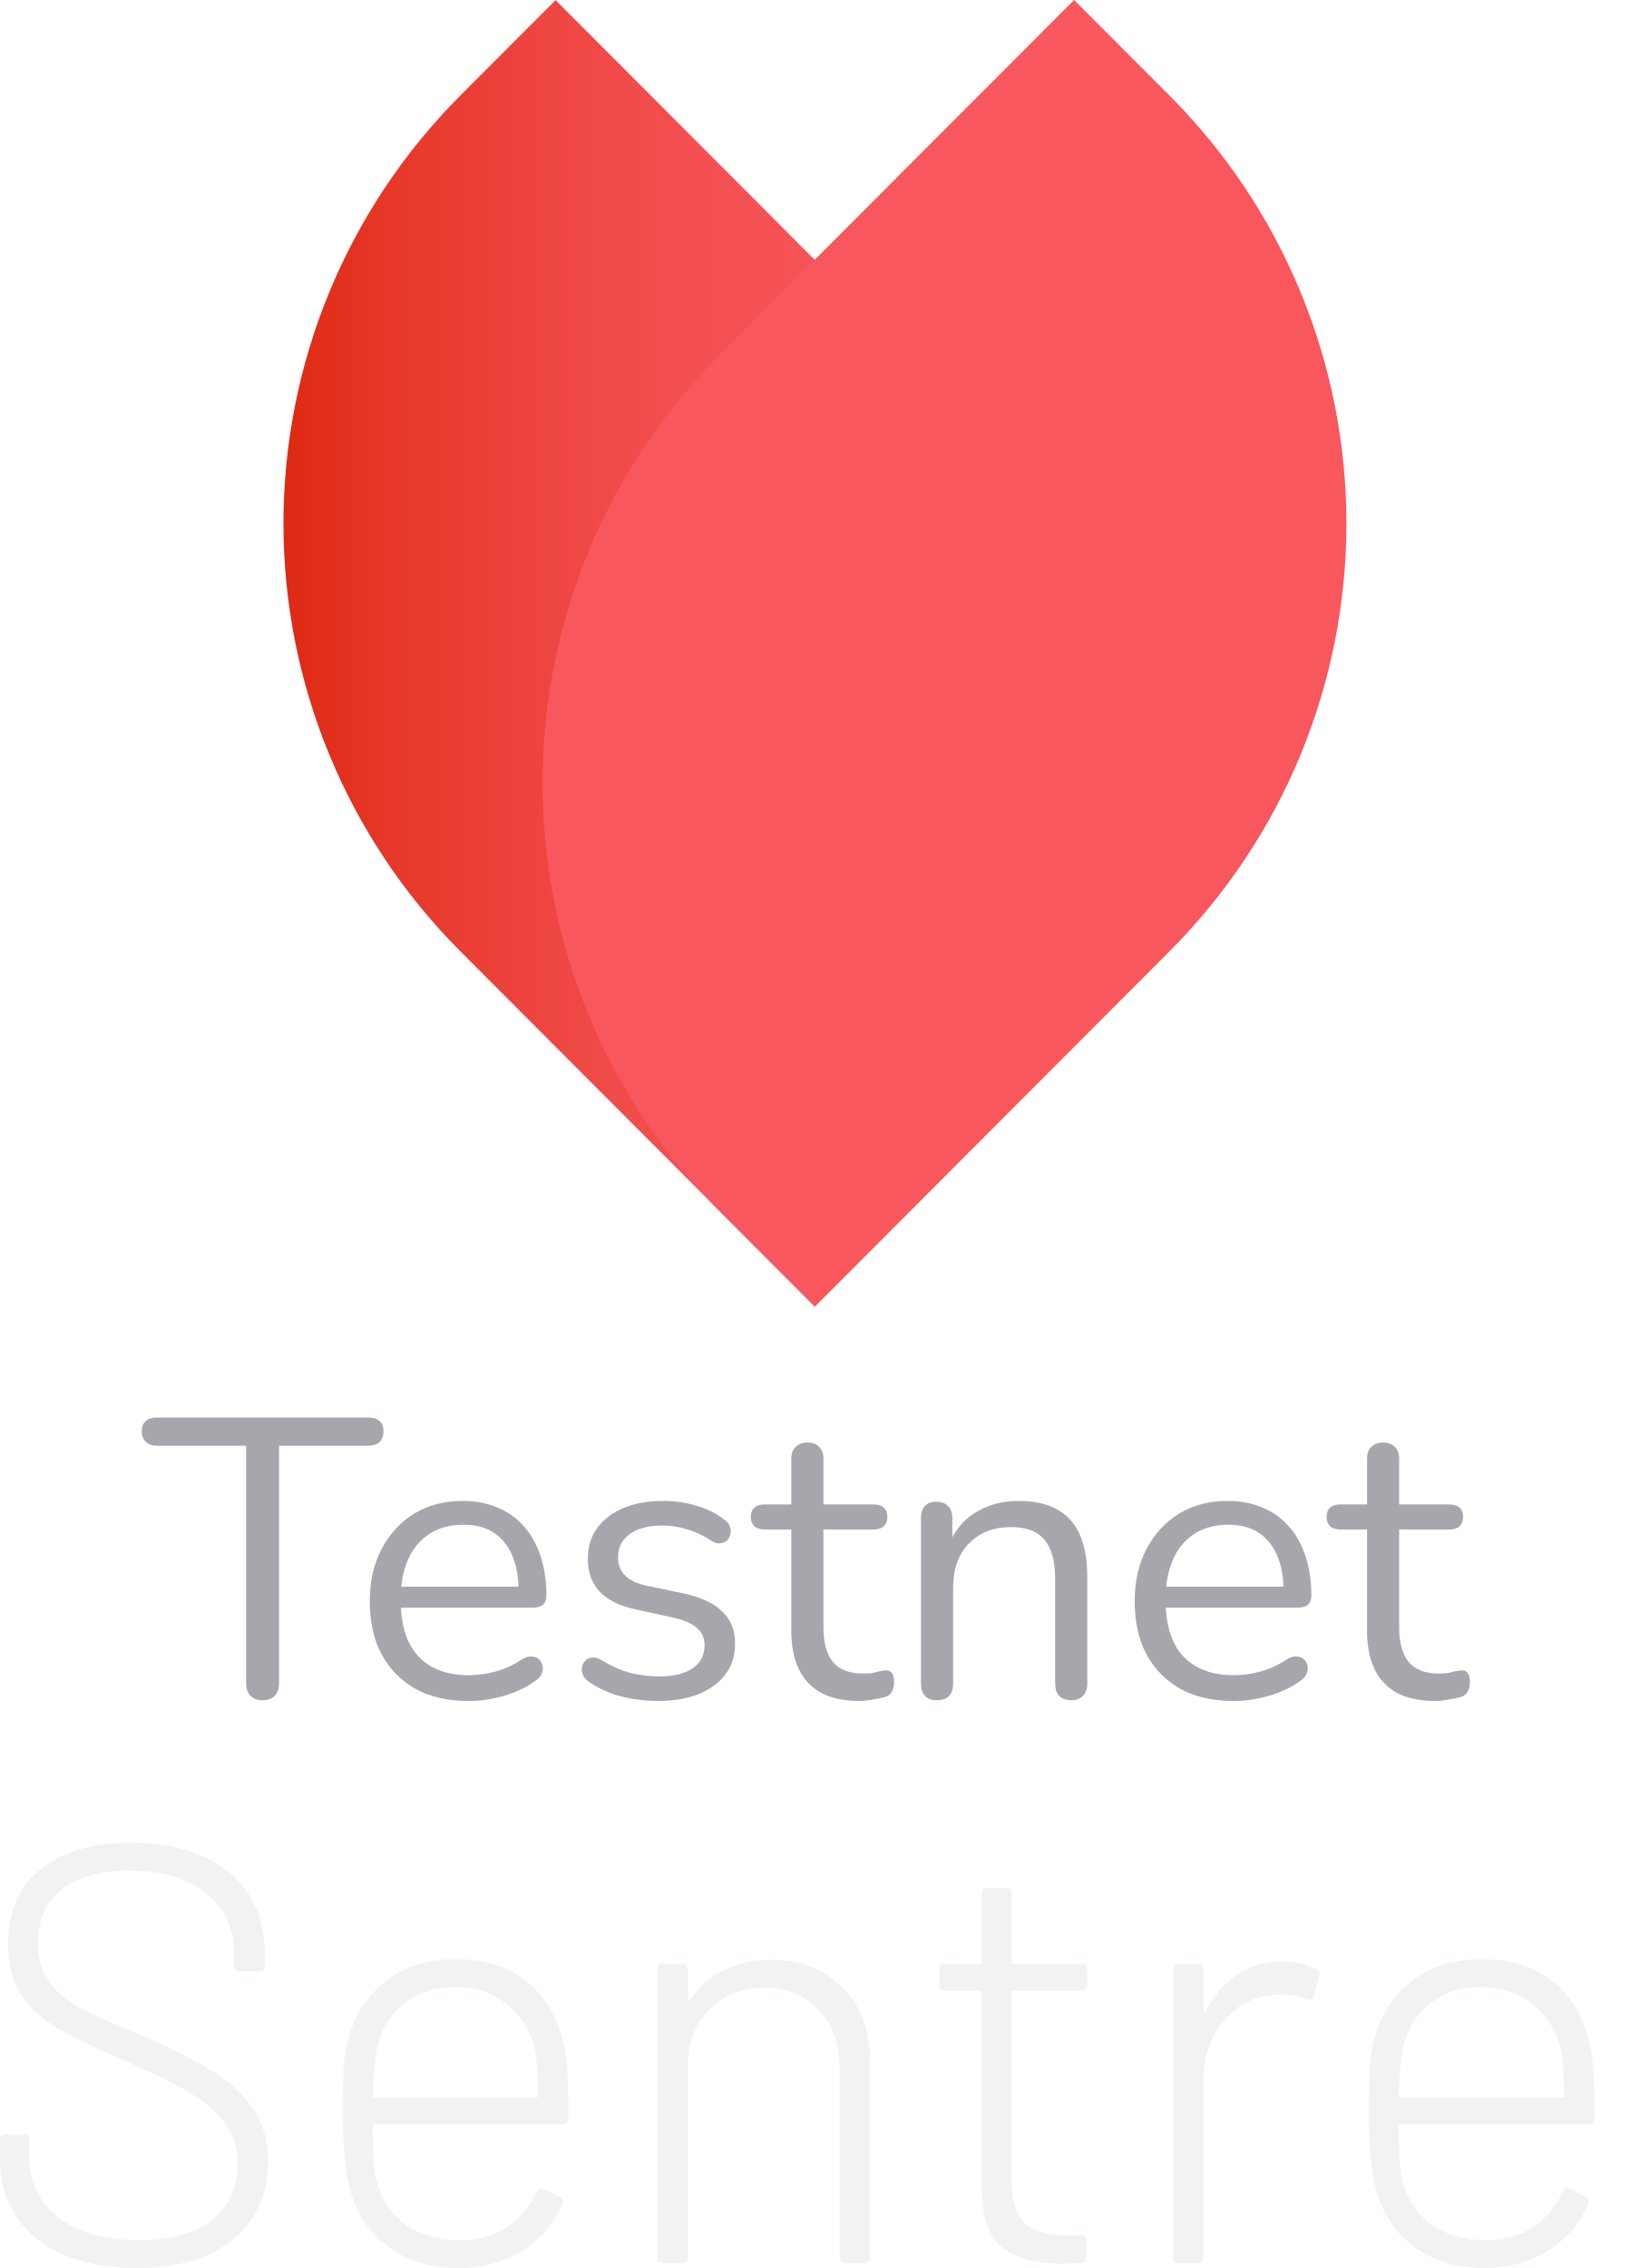
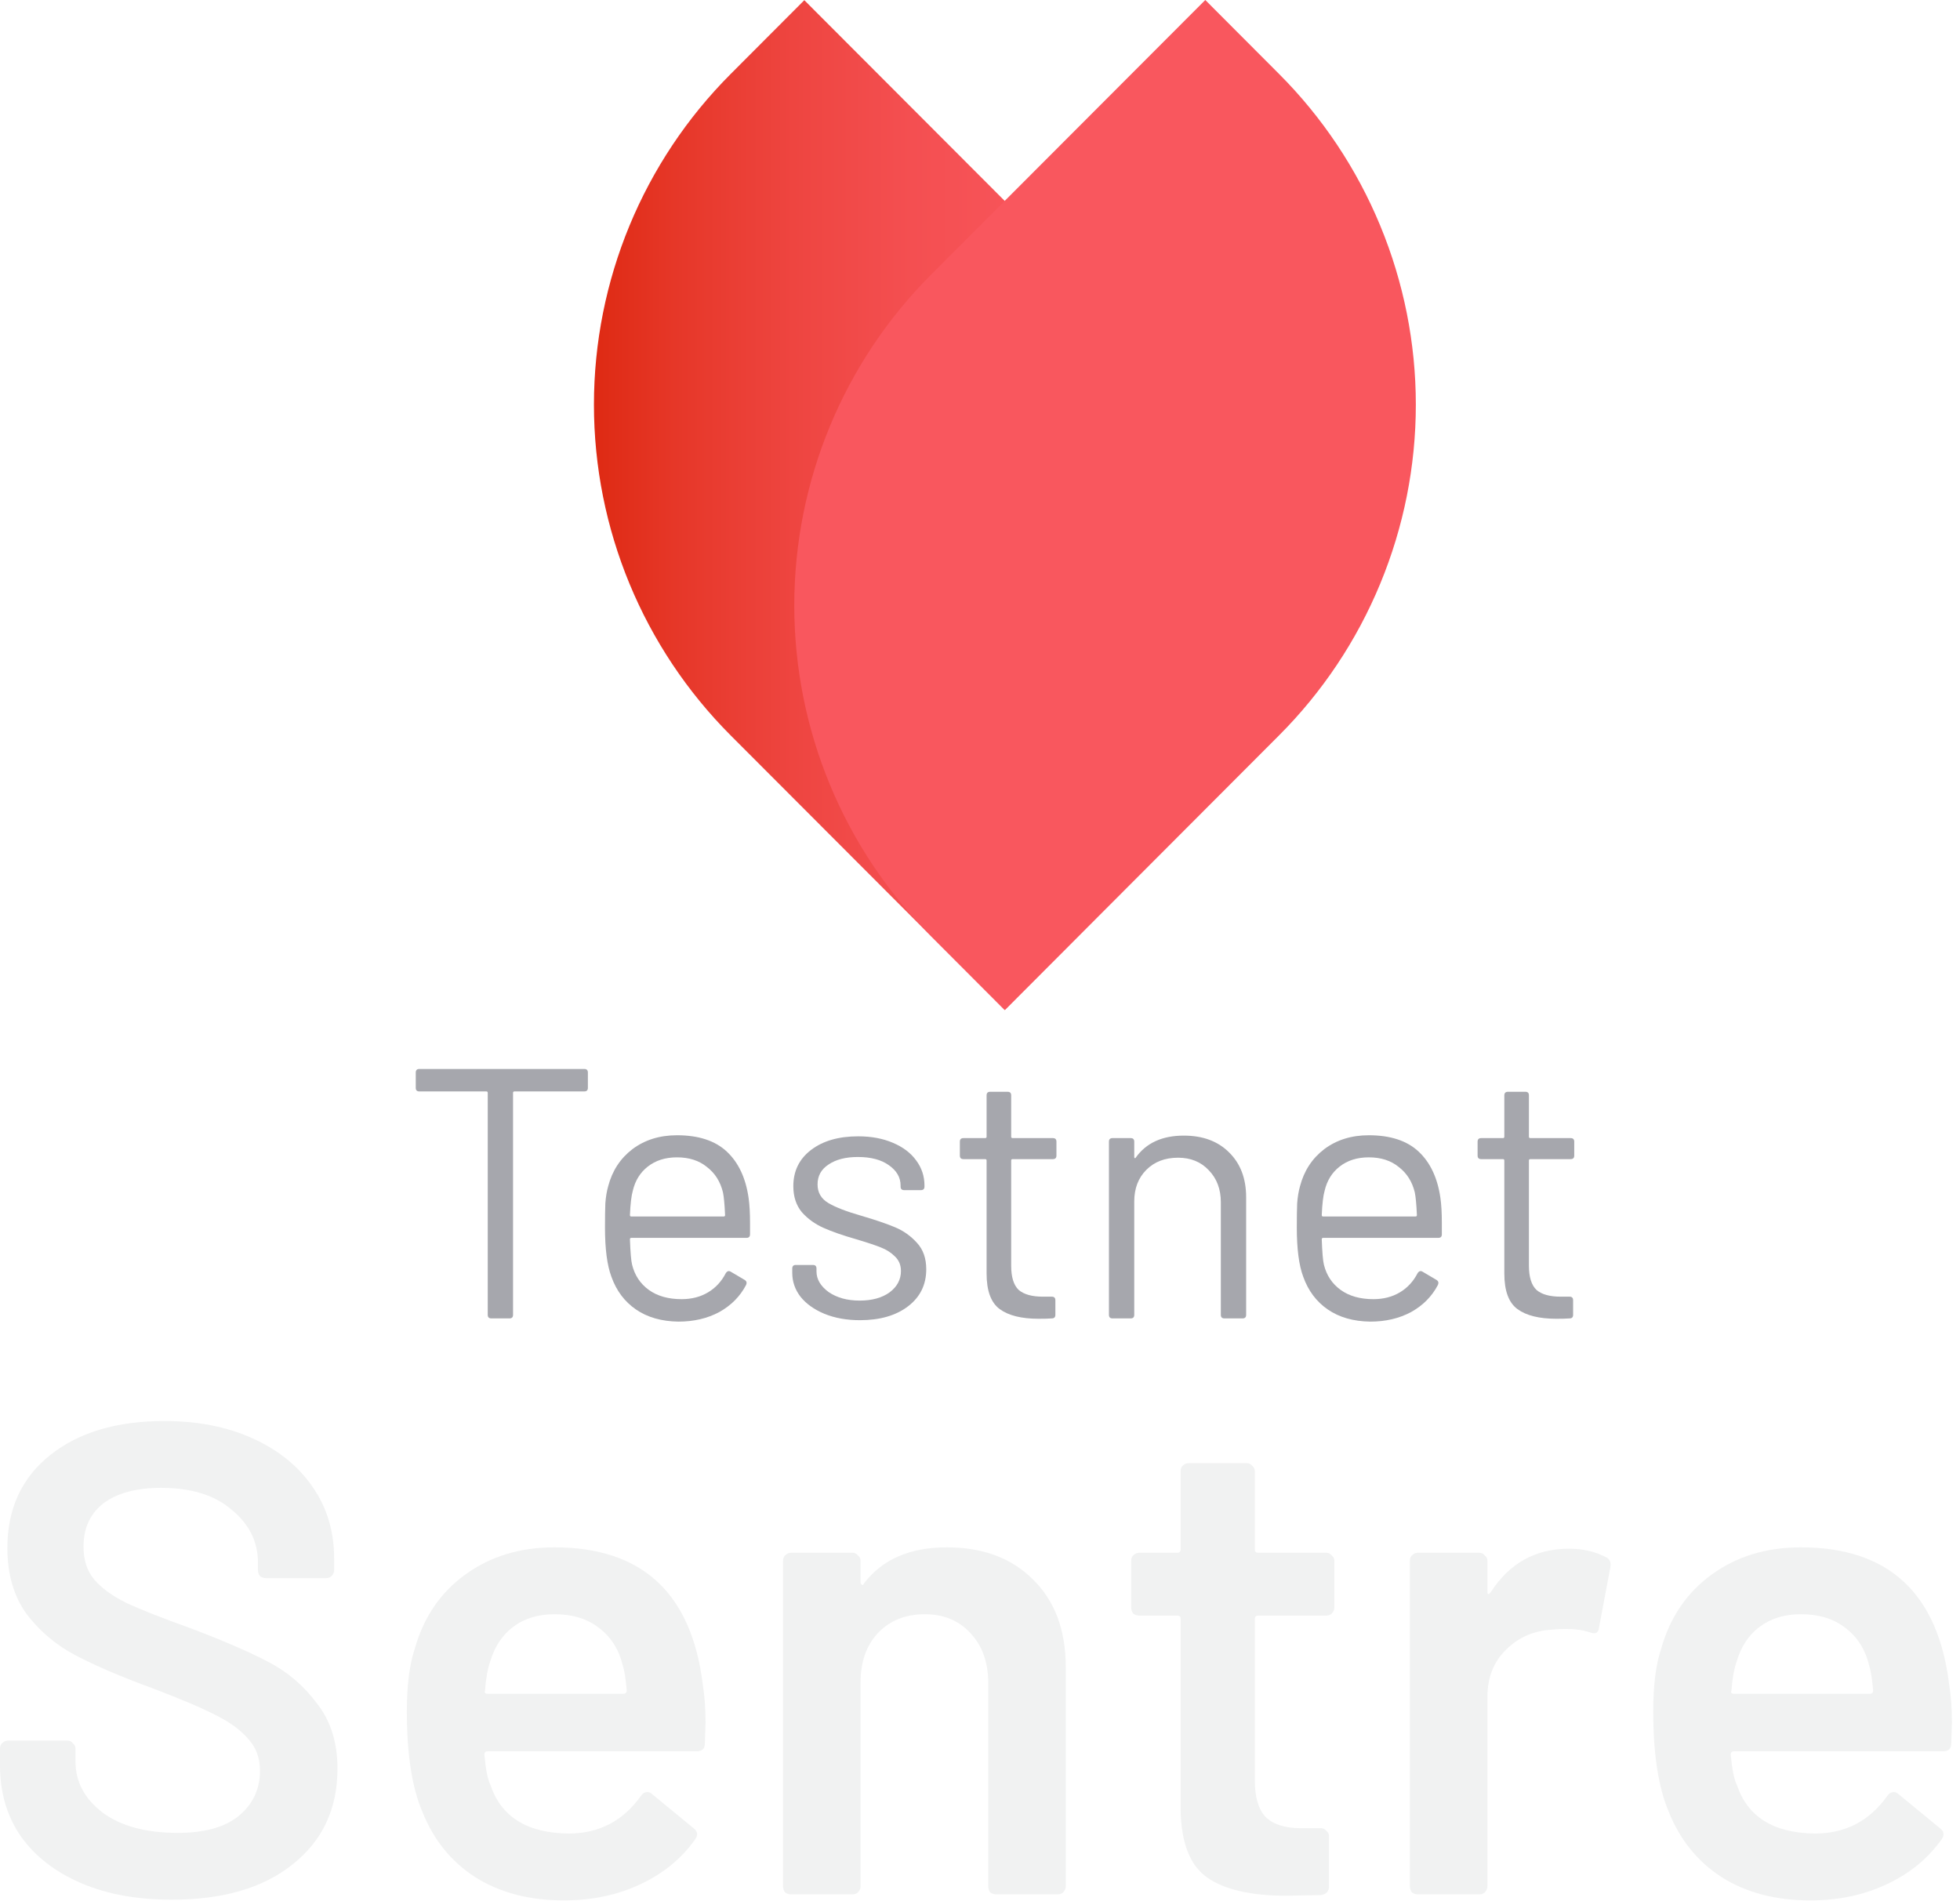
- <svg xmlns="http://www.w3.org/2000/svg" width="23" height="32" viewBox="0 0 23 32" fill="none">
-   <path d="M11.495 18.43L6.496 13.422C4.898 11.821 4 9.649 4 7.385C4 5.121 4.898 2.949 6.496 1.348L7.84 0.002L12.842 5.013C14.439 6.614 15.336 8.785 15.335 11.049C15.335 13.312 14.437 15.483 12.839 17.084L11.495 18.43Z" fill="url(#paint0_linear_2598_5863)" />
-   <path d="M10.152 5.013L15.157 0L16.501 1.346C17.293 2.139 17.922 3.08 18.351 4.117C18.779 5.153 19 6.264 19 7.386C19 8.507 18.779 9.618 18.351 10.655C17.922 11.691 17.293 12.632 16.501 13.425L11.499 18.436L10.152 17.087C8.554 15.486 7.656 13.314 7.656 11.05C7.656 8.786 8.554 6.614 10.152 5.013Z" fill="url(#paint1_linear_2598_5863)" />
-   <path d="M1.932 32C1.337 32 0.866 31.863 0.52 31.589C0.173 31.31 0 30.939 0 30.475V30.198C0 30.142 0.027 30.114 0.081 30.114H0.333C0.387 30.114 0.414 30.142 0.414 30.198V30.45C0.414 30.796 0.552 31.075 0.828 31.288C1.104 31.5 1.483 31.606 1.965 31.606C2.414 31.606 2.758 31.511 2.996 31.321C3.234 31.126 3.353 30.858 3.353 30.517C3.353 30.31 3.299 30.131 3.191 29.98C3.088 29.824 2.926 29.679 2.704 29.545C2.487 29.411 2.179 29.257 1.778 29.084C1.356 28.899 1.037 28.746 0.82 28.623C0.609 28.5 0.438 28.346 0.309 28.162C0.179 27.972 0.114 27.729 0.114 27.433C0.114 26.975 0.265 26.623 0.568 26.377C0.877 26.126 1.302 26 1.843 26C2.433 26 2.896 26.14 3.231 26.419C3.567 26.698 3.735 27.073 3.735 27.542V27.735C3.735 27.791 3.708 27.818 3.654 27.818H3.386C3.332 27.818 3.304 27.791 3.304 27.735V27.567C3.304 27.215 3.175 26.933 2.915 26.721C2.655 26.503 2.29 26.394 1.819 26.394C1.407 26.394 1.091 26.483 0.869 26.662C0.647 26.835 0.536 27.087 0.536 27.416C0.536 27.64 0.587 27.821 0.69 27.961C0.793 28.101 0.939 28.224 1.129 28.33C1.323 28.43 1.621 28.564 2.022 28.732C2.422 28.899 2.744 29.061 2.988 29.218C3.237 29.369 3.432 29.547 3.572 29.754C3.713 29.961 3.784 30.209 3.784 30.5C3.784 30.953 3.621 31.316 3.296 31.589C2.972 31.863 2.517 32 1.932 32ZM6.496 31.606C6.75 31.606 6.966 31.547 7.145 31.43C7.329 31.307 7.473 31.14 7.575 30.927C7.602 30.877 7.638 30.863 7.681 30.886L7.892 30.994C7.941 31.022 7.954 31.059 7.933 31.103C7.814 31.377 7.624 31.595 7.364 31.757C7.11 31.919 6.81 32 6.463 32C6.084 32 5.762 31.905 5.497 31.715C5.232 31.525 5.05 31.265 4.953 30.936C4.91 30.796 4.88 30.64 4.864 30.466C4.847 30.293 4.839 30.075 4.839 29.813C4.839 29.539 4.842 29.332 4.847 29.193C4.858 29.053 4.877 28.925 4.904 28.807C4.991 28.455 5.167 28.173 5.432 27.961C5.703 27.749 6.033 27.642 6.423 27.642C6.866 27.642 7.221 27.763 7.486 28.003C7.751 28.237 7.916 28.564 7.981 28.983C7.998 29.089 8.008 29.215 8.014 29.36C8.019 29.5 8.022 29.676 8.022 29.888C8.022 29.944 7.995 29.972 7.941 29.972H5.294C5.272 29.972 5.261 29.983 5.261 30.006C5.261 30.363 5.275 30.601 5.302 30.718C5.362 30.992 5.494 31.209 5.7 31.372C5.911 31.528 6.176 31.606 6.496 31.606ZM5.318 28.908C5.291 29.014 5.272 29.232 5.261 29.561C5.261 29.584 5.272 29.595 5.294 29.595H7.559C7.581 29.595 7.592 29.584 7.592 29.561C7.592 29.282 7.578 29.073 7.551 28.933C7.492 28.665 7.362 28.45 7.161 28.288C6.961 28.12 6.715 28.036 6.423 28.036C6.13 28.036 5.887 28.117 5.692 28.279C5.497 28.436 5.372 28.645 5.318 28.908ZM10.882 27.651C11.299 27.651 11.634 27.782 11.889 28.045C12.149 28.307 12.279 28.654 12.279 29.084V31.849C12.279 31.905 12.252 31.933 12.197 31.933H11.93C11.875 31.933 11.848 31.905 11.848 31.849V29.168C11.848 28.838 11.751 28.57 11.556 28.363C11.361 28.151 11.107 28.045 10.793 28.045C10.468 28.045 10.206 28.148 10.005 28.355C9.805 28.556 9.705 28.821 9.705 29.151V31.849C9.705 31.905 9.678 31.933 9.624 31.933H9.356C9.302 31.933 9.275 31.905 9.275 31.849V27.793C9.275 27.737 9.302 27.709 9.356 27.709H9.624C9.678 27.709 9.705 27.737 9.705 27.793V28.204C9.705 28.221 9.708 28.232 9.713 28.237C9.724 28.237 9.732 28.232 9.737 28.221C9.856 28.036 10.013 27.897 10.208 27.802C10.403 27.701 10.628 27.651 10.882 27.651ZM15.34 28.003C15.34 28.059 15.313 28.087 15.259 28.087H14.309C14.288 28.087 14.277 28.098 14.277 28.12V30.768C14.277 31.053 14.339 31.254 14.463 31.372C14.588 31.483 14.788 31.539 15.064 31.539H15.251C15.305 31.539 15.332 31.567 15.332 31.623V31.849C15.332 31.905 15.305 31.933 15.251 31.933L15.008 31.941C14.629 31.941 14.342 31.866 14.147 31.715C13.957 31.564 13.86 31.288 13.855 30.886V28.12C13.855 28.098 13.844 28.087 13.822 28.087H13.335C13.281 28.087 13.254 28.059 13.254 28.003V27.793C13.254 27.737 13.281 27.709 13.335 27.709H13.822C13.844 27.709 13.855 27.698 13.855 27.676V26.721C13.855 26.665 13.882 26.637 13.936 26.637H14.196C14.25 26.637 14.277 26.665 14.277 26.721V27.676C14.277 27.698 14.288 27.709 14.309 27.709H15.259C15.313 27.709 15.34 27.737 15.34 27.793V28.003ZM18.096 27.676C18.28 27.676 18.437 27.709 18.567 27.776C18.61 27.793 18.626 27.83 18.616 27.886L18.542 28.154C18.526 28.209 18.491 28.226 18.437 28.204C18.329 28.159 18.193 28.14 18.031 28.145C17.728 28.151 17.476 28.271 17.276 28.506C17.081 28.735 16.983 29.017 16.983 29.352V31.849C16.983 31.905 16.956 31.933 16.902 31.933H16.634C16.58 31.933 16.553 31.905 16.553 31.849V27.793C16.553 27.737 16.58 27.709 16.634 27.709H16.902C16.956 27.709 16.983 27.737 16.983 27.793V28.363C16.983 28.38 16.986 28.391 16.992 28.397C17.003 28.397 17.011 28.388 17.016 28.372C17.13 28.154 17.276 27.983 17.454 27.86C17.639 27.737 17.852 27.676 18.096 27.676ZM20.974 31.606C21.228 31.606 21.445 31.547 21.623 31.43C21.807 31.307 21.951 31.14 22.053 30.927C22.081 30.877 22.116 30.863 22.159 30.886L22.37 30.994C22.419 31.022 22.432 31.059 22.411 31.103C22.292 31.377 22.102 31.595 21.842 31.757C21.588 31.919 21.288 32 20.941 32C20.562 32 20.24 31.905 19.975 31.715C19.71 31.525 19.528 31.265 19.431 30.936C19.388 30.796 19.358 30.64 19.342 30.466C19.325 30.293 19.317 30.075 19.317 29.813C19.317 29.539 19.32 29.332 19.325 29.193C19.336 29.053 19.355 28.925 19.382 28.807C19.469 28.455 19.645 28.173 19.91 27.961C20.181 27.749 20.511 27.642 20.901 27.642C21.344 27.642 21.699 27.763 21.964 28.003C22.229 28.237 22.395 28.564 22.459 28.983C22.476 29.089 22.486 29.215 22.492 29.36C22.497 29.5 22.5 29.676 22.5 29.888C22.5 29.944 22.473 29.972 22.419 29.972H19.772C19.75 29.972 19.739 29.983 19.739 30.006C19.739 30.363 19.753 30.601 19.78 30.718C19.84 30.992 19.972 31.209 20.178 31.372C20.389 31.528 20.654 31.606 20.974 31.606ZM19.796 28.908C19.769 29.014 19.75 29.232 19.739 29.561C19.739 29.584 19.75 29.595 19.772 29.595H22.037C22.059 29.595 22.07 29.584 22.07 29.561C22.07 29.282 22.056 29.073 22.029 28.933C21.97 28.665 21.84 28.45 21.639 28.288C21.439 28.12 21.193 28.036 20.901 28.036C20.608 28.036 20.365 28.117 20.17 28.279C19.975 28.436 19.851 28.645 19.796 28.908Z" fill="#F1F2F2" />
-   <path d="M3.703 23.989C3.632 23.989 3.576 23.968 3.535 23.927C3.494 23.882 3.473 23.823 3.473 23.748V20.398H2.213C2.146 20.398 2.093 20.379 2.056 20.342C2.019 20.304 2 20.256 2 20.196C2 20.133 2.019 20.084 2.056 20.05C2.093 20.017 2.146 20 2.213 20H5.199C5.266 20 5.318 20.017 5.356 20.05C5.393 20.084 5.412 20.133 5.412 20.196C5.412 20.26 5.393 20.31 5.356 20.347C5.318 20.381 5.266 20.398 5.199 20.398H3.938V23.748C3.938 23.823 3.918 23.882 3.877 23.927C3.839 23.968 3.782 23.989 3.703 23.989Z" fill="#A6A7AD" />
-   <path d="M6.613 24C6.325 24 6.077 23.944 5.868 23.832C5.662 23.716 5.502 23.554 5.386 23.345C5.274 23.135 5.218 22.885 5.218 22.594C5.218 22.31 5.274 22.064 5.386 21.854C5.498 21.642 5.651 21.475 5.845 21.356C6.043 21.236 6.271 21.177 6.529 21.177C6.712 21.177 6.876 21.208 7.022 21.272C7.167 21.331 7.291 21.419 7.392 21.535C7.496 21.651 7.575 21.791 7.627 21.955C7.683 22.119 7.711 22.304 7.711 22.51C7.711 22.57 7.694 22.614 7.66 22.644C7.627 22.67 7.578 22.683 7.515 22.683H5.565V22.387H7.408L7.319 22.459C7.319 22.258 7.289 22.088 7.229 21.95C7.169 21.808 7.082 21.699 6.966 21.625C6.854 21.55 6.712 21.513 6.54 21.513C6.35 21.513 6.187 21.557 6.053 21.647C5.922 21.733 5.823 21.854 5.756 22.011C5.688 22.164 5.655 22.344 5.655 22.549V22.583C5.655 22.926 5.737 23.188 5.901 23.367C6.069 23.546 6.307 23.636 6.613 23.636C6.74 23.636 6.865 23.619 6.988 23.585C7.115 23.552 7.238 23.496 7.358 23.417C7.41 23.384 7.457 23.369 7.498 23.372C7.543 23.372 7.578 23.386 7.604 23.412C7.631 23.434 7.647 23.464 7.655 23.501C7.666 23.535 7.662 23.572 7.644 23.613C7.629 23.654 7.597 23.69 7.548 23.72C7.425 23.809 7.279 23.879 7.111 23.927C6.943 23.976 6.777 24 6.613 24Z" fill="#A6A7AD" />
-   <path d="M9.286 24C9.118 24 8.948 23.98 8.777 23.938C8.608 23.897 8.452 23.826 8.306 23.726C8.269 23.699 8.242 23.669 8.228 23.636C8.213 23.599 8.207 23.563 8.211 23.529C8.218 23.492 8.233 23.46 8.256 23.434C8.282 23.408 8.312 23.393 8.345 23.389C8.383 23.382 8.424 23.389 8.468 23.412C8.614 23.501 8.754 23.565 8.889 23.602C9.027 23.636 9.163 23.653 9.298 23.653C9.51 23.653 9.671 23.613 9.779 23.535C9.888 23.457 9.942 23.35 9.942 23.216C9.942 23.111 9.906 23.029 9.835 22.969C9.764 22.906 9.652 22.857 9.499 22.823L8.989 22.712C8.754 22.663 8.579 22.579 8.463 22.459C8.351 22.34 8.295 22.185 8.295 21.994C8.295 21.826 8.338 21.683 8.424 21.563C8.513 21.44 8.638 21.345 8.799 21.277C8.96 21.21 9.146 21.177 9.359 21.177C9.524 21.177 9.679 21.199 9.824 21.244C9.974 21.285 10.108 21.352 10.227 21.445C10.265 21.471 10.289 21.503 10.3 21.541C10.315 21.574 10.317 21.61 10.306 21.647C10.299 21.681 10.282 21.711 10.256 21.737C10.229 21.759 10.198 21.772 10.16 21.776C10.123 21.78 10.084 21.768 10.043 21.742C9.931 21.668 9.817 21.613 9.701 21.58C9.585 21.543 9.471 21.524 9.359 21.524C9.15 21.524 8.991 21.565 8.883 21.647C8.775 21.729 8.721 21.837 8.721 21.972C8.721 22.077 8.754 22.163 8.821 22.23C8.889 22.297 8.993 22.346 9.135 22.375L9.645 22.482C9.888 22.534 10.069 22.618 10.188 22.734C10.312 22.846 10.373 22.999 10.373 23.193C10.373 23.44 10.274 23.636 10.076 23.782C9.878 23.927 9.615 24 9.286 24Z" fill="#A6A7AD" />
-   <path d="M12.13 24C11.917 24 11.738 23.963 11.592 23.888C11.45 23.809 11.344 23.698 11.273 23.552C11.202 23.402 11.166 23.221 11.166 23.008V21.58H10.791C10.727 21.58 10.679 21.565 10.645 21.535C10.612 21.501 10.595 21.457 10.595 21.401C10.595 21.345 10.612 21.302 10.645 21.272C10.679 21.242 10.727 21.227 10.791 21.227H11.166V20.583C11.166 20.508 11.187 20.452 11.228 20.415C11.269 20.373 11.325 20.353 11.396 20.353C11.467 20.353 11.521 20.373 11.558 20.415C11.6 20.452 11.62 20.508 11.62 20.583V21.227H12.326C12.389 21.227 12.438 21.242 12.472 21.272C12.505 21.302 12.522 21.345 12.522 21.401C12.522 21.457 12.505 21.501 12.472 21.535C12.438 21.565 12.389 21.58 12.326 21.58H11.62V22.964C11.62 23.177 11.665 23.339 11.755 23.451C11.844 23.559 11.99 23.613 12.191 23.613C12.262 23.613 12.322 23.606 12.371 23.591C12.423 23.576 12.466 23.569 12.5 23.569C12.533 23.565 12.561 23.576 12.584 23.602C12.606 23.628 12.617 23.673 12.617 23.737C12.617 23.782 12.608 23.823 12.589 23.86C12.574 23.897 12.546 23.923 12.505 23.938C12.46 23.953 12.401 23.966 12.326 23.978C12.255 23.992 12.19 24 12.13 24Z" fill="#A6A7AD" />
-   <path d="M13.22 23.989C13.145 23.989 13.089 23.968 13.052 23.927C13.015 23.886 12.996 23.828 12.996 23.753V21.417C12.996 21.343 13.015 21.287 13.052 21.249C13.089 21.208 13.143 21.188 13.214 21.188C13.286 21.188 13.34 21.208 13.377 21.249C13.418 21.287 13.439 21.343 13.439 21.417V21.899L13.377 21.832C13.455 21.615 13.582 21.453 13.758 21.345C13.937 21.233 14.143 21.177 14.374 21.177C14.591 21.177 14.77 21.216 14.912 21.294C15.058 21.372 15.166 21.492 15.237 21.653C15.308 21.809 15.343 22.009 15.343 22.252V23.753C15.343 23.828 15.323 23.886 15.282 23.927C15.244 23.968 15.19 23.989 15.119 23.989C15.045 23.989 14.987 23.968 14.946 23.927C14.908 23.886 14.89 23.828 14.89 23.753V22.28C14.89 22.026 14.839 21.841 14.738 21.726C14.641 21.606 14.484 21.546 14.268 21.546C14.018 21.546 13.818 21.625 13.668 21.782C13.523 21.935 13.45 22.14 13.45 22.398V23.753C13.45 23.91 13.373 23.989 13.22 23.989Z" fill="#A6A7AD" />
-   <path d="M17.407 24C17.119 24 16.871 23.944 16.662 23.832C16.456 23.716 16.296 23.554 16.18 23.345C16.068 23.135 16.012 22.885 16.012 22.594C16.012 22.31 16.068 22.064 16.18 21.854C16.292 21.642 16.445 21.475 16.64 21.356C16.837 21.236 17.065 21.177 17.323 21.177C17.506 21.177 17.67 21.208 17.816 21.272C17.962 21.331 18.085 21.419 18.186 21.535C18.29 21.651 18.369 21.791 18.421 21.955C18.477 22.119 18.505 22.304 18.505 22.51C18.505 22.57 18.488 22.614 18.455 22.644C18.421 22.67 18.372 22.683 18.309 22.683H16.359V22.387H18.203L18.113 22.459C18.113 22.258 18.083 22.088 18.023 21.95C17.963 21.808 17.876 21.699 17.76 21.625C17.648 21.55 17.506 21.513 17.334 21.513C17.144 21.513 16.981 21.557 16.847 21.647C16.716 21.733 16.617 21.854 16.55 22.011C16.483 22.164 16.449 22.344 16.449 22.549V22.583C16.449 22.926 16.531 23.188 16.695 23.367C16.864 23.546 17.101 23.636 17.407 23.636C17.534 23.636 17.659 23.619 17.782 23.585C17.909 23.552 18.033 23.496 18.152 23.417C18.204 23.384 18.251 23.369 18.292 23.372C18.337 23.372 18.372 23.386 18.399 23.412C18.425 23.434 18.442 23.464 18.449 23.501C18.46 23.535 18.456 23.572 18.438 23.613C18.423 23.654 18.391 23.69 18.343 23.72C18.219 23.809 18.074 23.879 17.906 23.927C17.738 23.976 17.571 24 17.407 24Z" fill="#A6A7AD" />
-   <path d="M20.254 24C20.041 24 19.862 23.963 19.716 23.888C19.575 23.809 19.468 23.698 19.397 23.552C19.326 23.402 19.291 23.221 19.291 23.008V21.58H18.915C18.852 21.58 18.803 21.565 18.77 21.535C18.736 21.501 18.719 21.457 18.719 21.401C18.719 21.345 18.736 21.302 18.77 21.272C18.803 21.242 18.852 21.227 18.915 21.227H19.291V20.583C19.291 20.508 19.311 20.452 19.352 20.415C19.393 20.373 19.449 20.353 19.52 20.353C19.591 20.353 19.645 20.373 19.683 20.415C19.724 20.452 19.744 20.508 19.744 20.583V21.227H20.45C20.514 21.227 20.562 21.242 20.596 21.272C20.63 21.302 20.646 21.345 20.646 21.401C20.646 21.457 20.63 21.501 20.596 21.535C20.562 21.565 20.514 21.58 20.45 21.58H19.744V22.964C19.744 23.177 19.789 23.339 19.879 23.451C19.968 23.559 20.114 23.613 20.316 23.613C20.387 23.613 20.447 23.606 20.495 23.591C20.547 23.576 20.59 23.569 20.624 23.569C20.658 23.565 20.686 23.576 20.708 23.602C20.73 23.628 20.742 23.673 20.742 23.737C20.742 23.782 20.732 23.823 20.714 23.86C20.699 23.897 20.671 23.923 20.63 23.938C20.585 23.953 20.525 23.966 20.45 23.978C20.379 23.992 20.314 24 20.254 24Z" fill="#A6A7AD" />
+ <svg xmlns="http://www.w3.org/2000/svg" width="33" height="32" viewBox="0 0 33 32" fill="none">
+   <path d="M9.838 18C9.878 18 9.898 18.02 9.898 18.06V18.318C9.898 18.358 9.878 18.378 9.838 18.378H8.662C8.646 18.378 8.638 18.386 8.638 18.402V22.14C8.638 22.18 8.618 22.2 8.578 22.2H8.272C8.232 22.2 8.212 22.18 8.212 22.14V18.402C8.212 18.386 8.204 18.378 8.188 18.378H7.06C7.02 18.378 7 18.358 7 18.318V18.06C7 18.02 7.02 18 7.06 18H9.838Z" fill="#A6A7AD" />
+   <path d="M12.604 20.172C12.62 20.284 12.628 20.424 12.628 20.592V20.784C12.628 20.824 12.608 20.844 12.568 20.844H10.63C10.614 20.844 10.606 20.852 10.606 20.868C10.614 21.088 10.626 21.23 10.642 21.294C10.686 21.474 10.78 21.616 10.924 21.72C11.068 21.824 11.252 21.876 11.476 21.876C11.644 21.876 11.792 21.838 11.92 21.762C12.048 21.686 12.148 21.578 12.22 21.438C12.244 21.402 12.272 21.394 12.304 21.414L12.538 21.552C12.57 21.572 12.578 21.6 12.562 21.636C12.462 21.828 12.312 21.98 12.112 22.092C11.912 22.2 11.682 22.254 11.422 22.254C11.138 22.25 10.9 22.182 10.708 22.05C10.516 21.918 10.378 21.734 10.294 21.498C10.222 21.306 10.186 21.03 10.186 20.67C10.186 20.502 10.188 20.366 10.192 20.262C10.2 20.154 10.216 20.058 10.24 19.974C10.308 19.714 10.444 19.506 10.648 19.35C10.856 19.194 11.106 19.116 11.398 19.116C11.762 19.116 12.042 19.208 12.238 19.392C12.434 19.576 12.556 19.836 12.604 20.172ZM11.398 19.488C11.202 19.488 11.038 19.54 10.906 19.644C10.778 19.744 10.694 19.88 10.654 20.052C10.63 20.136 10.614 20.272 10.606 20.46C10.606 20.476 10.614 20.484 10.63 20.484H12.184C12.2 20.484 12.208 20.476 12.208 20.46C12.2 20.28 12.188 20.152 12.172 20.076C12.128 19.896 12.038 19.754 11.902 19.65C11.77 19.542 11.602 19.488 11.398 19.488Z" fill="#A6A7AD" />
+   <path d="M14.479 22.23C14.255 22.23 14.055 22.194 13.879 22.122C13.707 22.05 13.573 21.954 13.477 21.834C13.385 21.714 13.339 21.58 13.339 21.432V21.36C13.339 21.32 13.359 21.3 13.399 21.3H13.687C13.727 21.3 13.747 21.32 13.747 21.36V21.408C13.747 21.54 13.815 21.656 13.951 21.756C14.091 21.852 14.265 21.9 14.473 21.9C14.681 21.9 14.849 21.854 14.977 21.762C15.105 21.666 15.169 21.546 15.169 21.402C15.169 21.302 15.135 21.22 15.067 21.156C15.003 21.092 14.925 21.042 14.833 21.006C14.745 20.97 14.607 20.924 14.419 20.868C14.195 20.804 14.011 20.74 13.867 20.676C13.723 20.612 13.601 20.524 13.501 20.412C13.405 20.296 13.357 20.15 13.357 19.974C13.357 19.718 13.457 19.514 13.657 19.362C13.857 19.21 14.121 19.134 14.449 19.134C14.669 19.134 14.863 19.17 15.031 19.242C15.203 19.314 15.335 19.414 15.427 19.542C15.519 19.666 15.565 19.806 15.565 19.962V19.98C15.565 20.02 15.545 20.04 15.505 20.04H15.223C15.183 20.04 15.163 20.02 15.163 19.98V19.962C15.163 19.826 15.097 19.712 14.965 19.62C14.837 19.528 14.663 19.482 14.443 19.482C14.239 19.482 14.075 19.524 13.951 19.608C13.827 19.688 13.765 19.8 13.765 19.944C13.765 20.08 13.825 20.184 13.945 20.256C14.065 20.328 14.251 20.4 14.503 20.472C14.735 20.54 14.923 20.604 15.067 20.664C15.211 20.724 15.335 20.812 15.439 20.928C15.543 21.04 15.595 21.188 15.595 21.372C15.595 21.632 15.493 21.84 15.289 21.996C15.085 22.152 14.815 22.23 14.479 22.23Z" fill="#A6A7AD" />
+   <path d="M17.787 19.458C17.787 19.498 17.767 19.518 17.727 19.518H17.049C17.033 19.518 17.025 19.526 17.025 19.542V21.312C17.025 21.504 17.067 21.64 17.151 21.72C17.239 21.796 17.375 21.834 17.559 21.834H17.709C17.749 21.834 17.769 21.854 17.769 21.894V22.14C17.769 22.18 17.749 22.2 17.709 22.2C17.661 22.204 17.587 22.206 17.487 22.206C17.199 22.206 16.981 22.152 16.833 22.044C16.685 21.936 16.611 21.736 16.611 21.444V19.542C16.611 19.526 16.603 19.518 16.587 19.518H16.221C16.181 19.518 16.161 19.498 16.161 19.458V19.224C16.161 19.184 16.181 19.164 16.221 19.164H16.587C16.603 19.164 16.611 19.156 16.611 19.14V18.444C16.611 18.404 16.631 18.384 16.671 18.384H16.965C17.005 18.384 17.025 18.404 17.025 18.444V19.14C17.025 19.156 17.033 19.164 17.049 19.164H17.727C17.767 19.164 17.787 19.184 17.787 19.224V19.458Z" fill="#A6A7AD" />
+   <path d="M19.931 19.122C20.251 19.122 20.505 19.216 20.693 19.404C20.885 19.592 20.981 19.844 20.981 20.16V22.14C20.981 22.18 20.961 22.2 20.921 22.2H20.615C20.575 22.2 20.555 22.18 20.555 22.14V20.244C20.555 20.024 20.487 19.844 20.351 19.704C20.219 19.564 20.047 19.494 19.835 19.494C19.615 19.494 19.437 19.562 19.301 19.698C19.165 19.834 19.097 20.012 19.097 20.232V22.14C19.097 22.18 19.077 22.2 19.037 22.2H18.731C18.691 22.2 18.671 22.18 18.671 22.14V19.224C18.671 19.184 18.691 19.164 18.731 19.164H19.037C19.077 19.164 19.097 19.184 19.097 19.224V19.482C19.097 19.49 19.099 19.496 19.103 19.5C19.111 19.504 19.117 19.502 19.121 19.494C19.297 19.246 19.567 19.122 19.931 19.122Z" fill="#A6A7AD" />
+   <path d="M24.252 20.172C24.268 20.284 24.276 20.424 24.276 20.592V20.784C24.276 20.824 24.256 20.844 24.216 20.844H22.278C22.262 20.844 22.254 20.852 22.254 20.868C22.262 21.088 22.274 21.23 22.29 21.294C22.334 21.474 22.428 21.616 22.572 21.72C22.716 21.824 22.9 21.876 23.124 21.876C23.292 21.876 23.44 21.838 23.568 21.762C23.696 21.686 23.796 21.578 23.868 21.438C23.892 21.402 23.92 21.394 23.952 21.414L24.186 21.552C24.218 21.572 24.226 21.6 24.21 21.636C24.11 21.828 23.96 21.98 23.76 22.092C23.56 22.2 23.33 22.254 23.07 22.254C22.786 22.25 22.548 22.182 22.356 22.05C22.164 21.918 22.026 21.734 21.942 21.498C21.87 21.306 21.834 21.03 21.834 20.67C21.834 20.502 21.836 20.366 21.84 20.262C21.848 20.154 21.864 20.058 21.888 19.974C21.956 19.714 22.092 19.506 22.296 19.35C22.504 19.194 22.754 19.116 23.046 19.116C23.41 19.116 23.69 19.208 23.886 19.392C24.082 19.576 24.204 19.836 24.252 20.172ZM23.046 19.488C22.85 19.488 22.686 19.54 22.554 19.644C22.426 19.744 22.342 19.88 22.302 20.052C22.278 20.136 22.262 20.272 22.254 20.46C22.254 20.476 22.262 20.484 22.278 20.484H23.832C23.848 20.484 23.856 20.476 23.856 20.46C23.848 20.28 23.836 20.152 23.82 20.076C23.776 19.896 23.686 19.754 23.55 19.65C23.418 19.542 23.25 19.488 23.046 19.488Z" fill="#A6A7AD" />
+   <path d="M26.505 19.458C26.505 19.498 26.485 19.518 26.445 19.518H25.767C25.75 19.518 25.742 19.526 25.742 19.542V21.312C25.742 21.504 25.785 21.64 25.869 21.72C25.956 21.796 26.093 21.834 26.276 21.834H26.427C26.466 21.834 26.486 21.854 26.486 21.894V22.14C26.486 22.18 26.466 22.2 26.427 22.2C26.378 22.204 26.305 22.206 26.204 22.206C25.916 22.206 25.698 22.152 25.55 22.044C25.402 21.936 25.328 21.736 25.328 21.444V19.542C25.328 19.526 25.32 19.518 25.305 19.518H24.939C24.898 19.518 24.878 19.498 24.878 19.458V19.224C24.878 19.184 24.898 19.164 24.939 19.164H25.305C25.32 19.164 25.328 19.156 25.328 19.14V18.444C25.328 18.404 25.349 18.384 25.389 18.384H25.683C25.723 18.384 25.742 18.404 25.742 18.444V19.14C25.742 19.156 25.75 19.164 25.767 19.164H26.445C26.485 19.164 26.505 19.184 26.505 19.224V19.458Z" fill="#A6A7AD" />
+   <path d="M16.915 17.004L12.303 12.384C10.828 10.907 10 8.903 10 6.814C10 4.725 10.828 2.722 12.303 1.245L13.542 0.003L18.157 4.626C19.63 6.103 20.457 8.106 20.457 10.194C20.457 12.283 19.628 14.286 18.154 15.762L16.915 17.004Z" fill="url(#paint0_linear_2980_6103)" />
+   <path d="M15.676 4.625L20.293 0L21.532 1.242C22.263 1.973 22.843 2.842 23.238 3.798C23.634 4.754 23.838 5.779 23.838 6.814C23.838 7.849 23.634 8.874 23.238 9.83C22.843 10.786 22.263 11.655 21.532 12.386L16.918 17.009L15.676 15.764C14.201 14.287 13.373 12.284 13.373 10.195C13.373 8.106 14.201 6.102 15.676 4.625Z" fill="url(#paint1_linear_2980_6103)" />
+   <path d="M2.892 31.988C2.306 31.988 1.796 31.895 1.361 31.707C0.926 31.519 0.589 31.257 0.349 30.919C0.116 30.581 0 30.183 0 29.726V29.444C0 29.407 0.011 29.377 0.034 29.354C0.064 29.324 0.098 29.309 0.135 29.309H1.136C1.174 29.309 1.204 29.324 1.226 29.354C1.256 29.377 1.271 29.407 1.271 29.444V29.658C1.271 30.003 1.425 30.292 1.733 30.525C2.04 30.75 2.46 30.863 2.993 30.863C3.45 30.863 3.795 30.765 4.028 30.57C4.26 30.375 4.377 30.123 4.377 29.816C4.377 29.605 4.313 29.429 4.185 29.287C4.058 29.136 3.874 29.001 3.634 28.881C3.402 28.761 3.049 28.611 2.576 28.431C2.044 28.236 1.613 28.052 1.283 27.879C0.953 27.707 0.675 27.474 0.45 27.181C0.233 26.881 0.124 26.51 0.124 26.067C0.124 25.406 0.364 24.885 0.844 24.502C1.324 24.119 1.965 23.928 2.768 23.928C3.33 23.928 3.825 24.025 4.253 24.22C4.688 24.416 5.025 24.689 5.266 25.042C5.506 25.387 5.626 25.789 5.626 26.247V26.438C5.626 26.476 5.611 26.51 5.581 26.54C5.558 26.562 5.528 26.573 5.491 26.573H4.478C4.44 26.573 4.407 26.562 4.377 26.54C4.354 26.51 4.343 26.476 4.343 26.438V26.314C4.343 25.962 4.197 25.665 3.904 25.425C3.619 25.177 3.222 25.053 2.712 25.053C2.299 25.053 1.976 25.14 1.744 25.312C1.519 25.485 1.406 25.729 1.406 26.044C1.406 26.269 1.466 26.453 1.586 26.596C1.706 26.738 1.886 26.87 2.126 26.99C2.366 27.102 2.738 27.249 3.24 27.429C3.773 27.632 4.197 27.816 4.512 27.981C4.834 28.146 5.108 28.378 5.333 28.679C5.566 28.971 5.682 29.339 5.682 29.782C5.682 30.457 5.431 30.994 4.928 31.392C4.433 31.79 3.754 31.988 2.892 31.988Z" fill="#F1F2F2" />
+   <path d="M11.834 28.375C11.864 28.562 11.879 28.772 11.879 29.005L11.868 29.354C11.868 29.444 11.823 29.489 11.733 29.489H8.211C8.174 29.489 8.155 29.508 8.155 29.546C8.178 29.793 8.211 29.962 8.256 30.052C8.436 30.593 8.875 30.866 9.573 30.874C10.083 30.874 10.488 30.664 10.788 30.244C10.818 30.198 10.855 30.176 10.9 30.176C10.93 30.176 10.957 30.187 10.979 30.21L11.677 30.784C11.744 30.836 11.755 30.896 11.71 30.964C11.478 31.294 11.166 31.549 10.777 31.73C10.394 31.91 9.966 32 9.494 32C8.909 32 8.41 31.868 7.997 31.606C7.592 31.343 7.296 30.975 7.109 30.502C6.936 30.097 6.85 29.534 6.85 28.814C6.85 28.378 6.895 28.026 6.985 27.756C7.135 27.23 7.416 26.817 7.829 26.517C8.249 26.209 8.751 26.055 9.336 26.055C10.814 26.055 11.647 26.828 11.834 28.375ZM9.336 27.181C9.059 27.181 8.826 27.253 8.639 27.395C8.459 27.53 8.331 27.722 8.256 27.969C8.211 28.097 8.181 28.262 8.166 28.465C8.151 28.502 8.166 28.521 8.211 28.521H10.495C10.533 28.521 10.552 28.502 10.552 28.465C10.537 28.277 10.514 28.134 10.484 28.037C10.416 27.767 10.281 27.557 10.079 27.407C9.884 27.256 9.636 27.181 9.336 27.181Z" fill="#F1F2F2" />
+   <path d="M15.941 26.055C16.549 26.055 17.032 26.236 17.392 26.596C17.76 26.956 17.944 27.448 17.944 28.071V31.763C17.944 31.801 17.929 31.835 17.899 31.865C17.876 31.887 17.846 31.898 17.809 31.898H16.773C16.736 31.898 16.702 31.887 16.672 31.865C16.65 31.835 16.639 31.801 16.639 31.763V28.341C16.639 27.996 16.541 27.718 16.346 27.508C16.151 27.29 15.892 27.181 15.57 27.181C15.247 27.181 14.985 27.286 14.782 27.497C14.587 27.707 14.489 27.984 14.489 28.33V31.763C14.489 31.801 14.475 31.835 14.444 31.865C14.422 31.887 14.392 31.898 14.354 31.898H13.319C13.282 31.898 13.248 31.887 13.218 31.865C13.196 31.835 13.184 31.801 13.184 31.763V26.281C13.184 26.243 13.196 26.213 13.218 26.191C13.248 26.161 13.282 26.146 13.319 26.146H14.354C14.392 26.146 14.422 26.161 14.444 26.191C14.475 26.213 14.489 26.243 14.489 26.281V26.641C14.489 26.663 14.497 26.678 14.512 26.686C14.527 26.693 14.538 26.686 14.546 26.663C14.853 26.258 15.318 26.055 15.941 26.055Z" fill="#F1F2F2" />
+   <path d="M22.466 27.069C22.466 27.106 22.451 27.14 22.421 27.17C22.398 27.193 22.368 27.204 22.331 27.204H21.183C21.146 27.204 21.127 27.223 21.127 27.26V29.973C21.127 30.259 21.187 30.465 21.307 30.593C21.435 30.72 21.633 30.784 21.903 30.784H22.241C22.278 30.784 22.308 30.799 22.331 30.829C22.361 30.851 22.376 30.881 22.376 30.919V31.763C22.376 31.846 22.331 31.895 22.241 31.91L21.656 31.921C21.063 31.921 20.621 31.82 20.328 31.617C20.036 31.414 19.886 31.032 19.878 30.469V27.26C19.878 27.223 19.859 27.204 19.822 27.204H19.181C19.143 27.204 19.109 27.193 19.079 27.17C19.057 27.14 19.046 27.106 19.046 27.069V26.281C19.046 26.243 19.057 26.213 19.079 26.191C19.109 26.161 19.143 26.146 19.181 26.146H19.822C19.859 26.146 19.878 26.127 19.878 26.089V24.772C19.878 24.735 19.889 24.704 19.912 24.682C19.942 24.652 19.976 24.637 20.013 24.637H20.992C21.029 24.637 21.059 24.652 21.082 24.682C21.112 24.704 21.127 24.735 21.127 24.772V26.089C21.127 26.127 21.146 26.146 21.183 26.146H22.331C22.368 26.146 22.398 26.161 22.421 26.191C22.451 26.213 22.466 26.243 22.466 26.281V27.069Z" fill="#F1F2F2" />
+   <path d="M26.415 26.078C26.655 26.078 26.865 26.127 27.045 26.224C27.105 26.254 27.128 26.311 27.113 26.393L26.922 27.407C26.914 27.497 26.862 27.523 26.764 27.485C26.652 27.448 26.52 27.429 26.37 27.429C26.273 27.429 26.198 27.433 26.145 27.44C25.83 27.455 25.568 27.568 25.358 27.778C25.148 27.981 25.043 28.247 25.043 28.577V31.763C25.043 31.801 25.028 31.835 24.998 31.865C24.975 31.887 24.945 31.898 24.908 31.898H23.872C23.835 31.898 23.801 31.887 23.771 31.865C23.749 31.835 23.738 31.801 23.738 31.763V26.281C23.738 26.243 23.749 26.213 23.771 26.191C23.801 26.161 23.835 26.146 23.872 26.146H24.908C24.945 26.146 24.975 26.161 24.998 26.191C25.028 26.213 25.043 26.243 25.043 26.281V26.787C25.043 26.817 25.046 26.836 25.054 26.844C25.069 26.844 25.084 26.832 25.099 26.81C25.414 26.322 25.853 26.078 26.415 26.078Z" fill="#F1F2F2" />
+   <path d="M32.819 28.375C32.849 28.562 32.864 28.772 32.864 29.005L32.853 29.354C32.853 29.444 32.808 29.489 32.718 29.489H29.197C29.159 29.489 29.14 29.508 29.14 29.546C29.163 29.793 29.197 29.962 29.242 30.052C29.422 30.593 29.86 30.866 30.558 30.874C31.068 30.874 31.473 30.664 31.773 30.244C31.803 30.198 31.841 30.176 31.886 30.176C31.916 30.176 31.942 30.187 31.964 30.21L32.662 30.784C32.73 30.836 32.741 30.896 32.696 30.964C32.463 31.294 32.152 31.549 31.762 31.73C31.379 31.91 30.952 32 30.479 32C29.894 32 29.395 31.868 28.983 31.606C28.578 31.343 28.282 30.975 28.094 30.502C27.922 30.097 27.835 29.534 27.835 28.814C27.835 28.378 27.88 28.026 27.97 27.756C28.12 27.23 28.402 26.817 28.814 26.517C29.234 26.209 29.737 26.055 30.322 26.055C31.799 26.055 32.632 26.828 32.819 28.375ZM30.322 27.181C30.044 27.181 29.812 27.253 29.624 27.395C29.444 27.53 29.317 27.722 29.242 27.969C29.197 28.097 29.167 28.262 29.152 28.465C29.137 28.502 29.152 28.521 29.197 28.521H31.481C31.518 28.521 31.537 28.502 31.537 28.465C31.522 28.277 31.499 28.134 31.469 28.037C31.402 27.767 31.267 27.557 31.064 27.407C30.869 27.256 30.622 27.181 30.322 27.181Z" fill="#F1F2F2" />
  <defs>
-     <linearGradient id="paint0_linear_2598_5863" x1="15.34" y1="9.217" x2="3.998" y2="9.217" gradientUnits="userSpaceOnUse">
+     <linearGradient id="paint0_linear_2980_6103" x1="20.461" y1="8.505" x2="9.998" y2="8.505" gradientUnits="userSpaceOnUse">
      <stop stop-color="#F9575E" />
      <stop offset="0.27" stop-color="#F8555B" />
      <stop offset="0.49" stop-color="#F44F51" />
      <stop offset="0.68" stop-color="#EE4540" />
      <stop offset="0.87" stop-color="#E63728" />
      <stop offset="1" stop-color="#DE2A13" />
    </linearGradient>
-     <linearGradient id="paint1_linear_2598_5863" x1="-34012.1" y1="28518.8" x2="-34316.4" y2="28444.2" gradientUnits="userSpaceOnUse">
+     <linearGradient id="paint1_linear_2980_6103" x1="-31370.3" y1="26311.5" x2="-31651" y2="26242.7" gradientUnits="userSpaceOnUse">
      <stop stop-color="#F9575E" />
      <stop offset="0.27" stop-color="#F8555B" />
      <stop offset="0.49" stop-color="#F44F51" />
      <stop offset="0.68" stop-color="#EE4540" />
      <stop offset="0.87" stop-color="#E63728" />
      <stop offset="1" stop-color="#DE2A13" />
    </linearGradient>
  </defs>
</svg>
